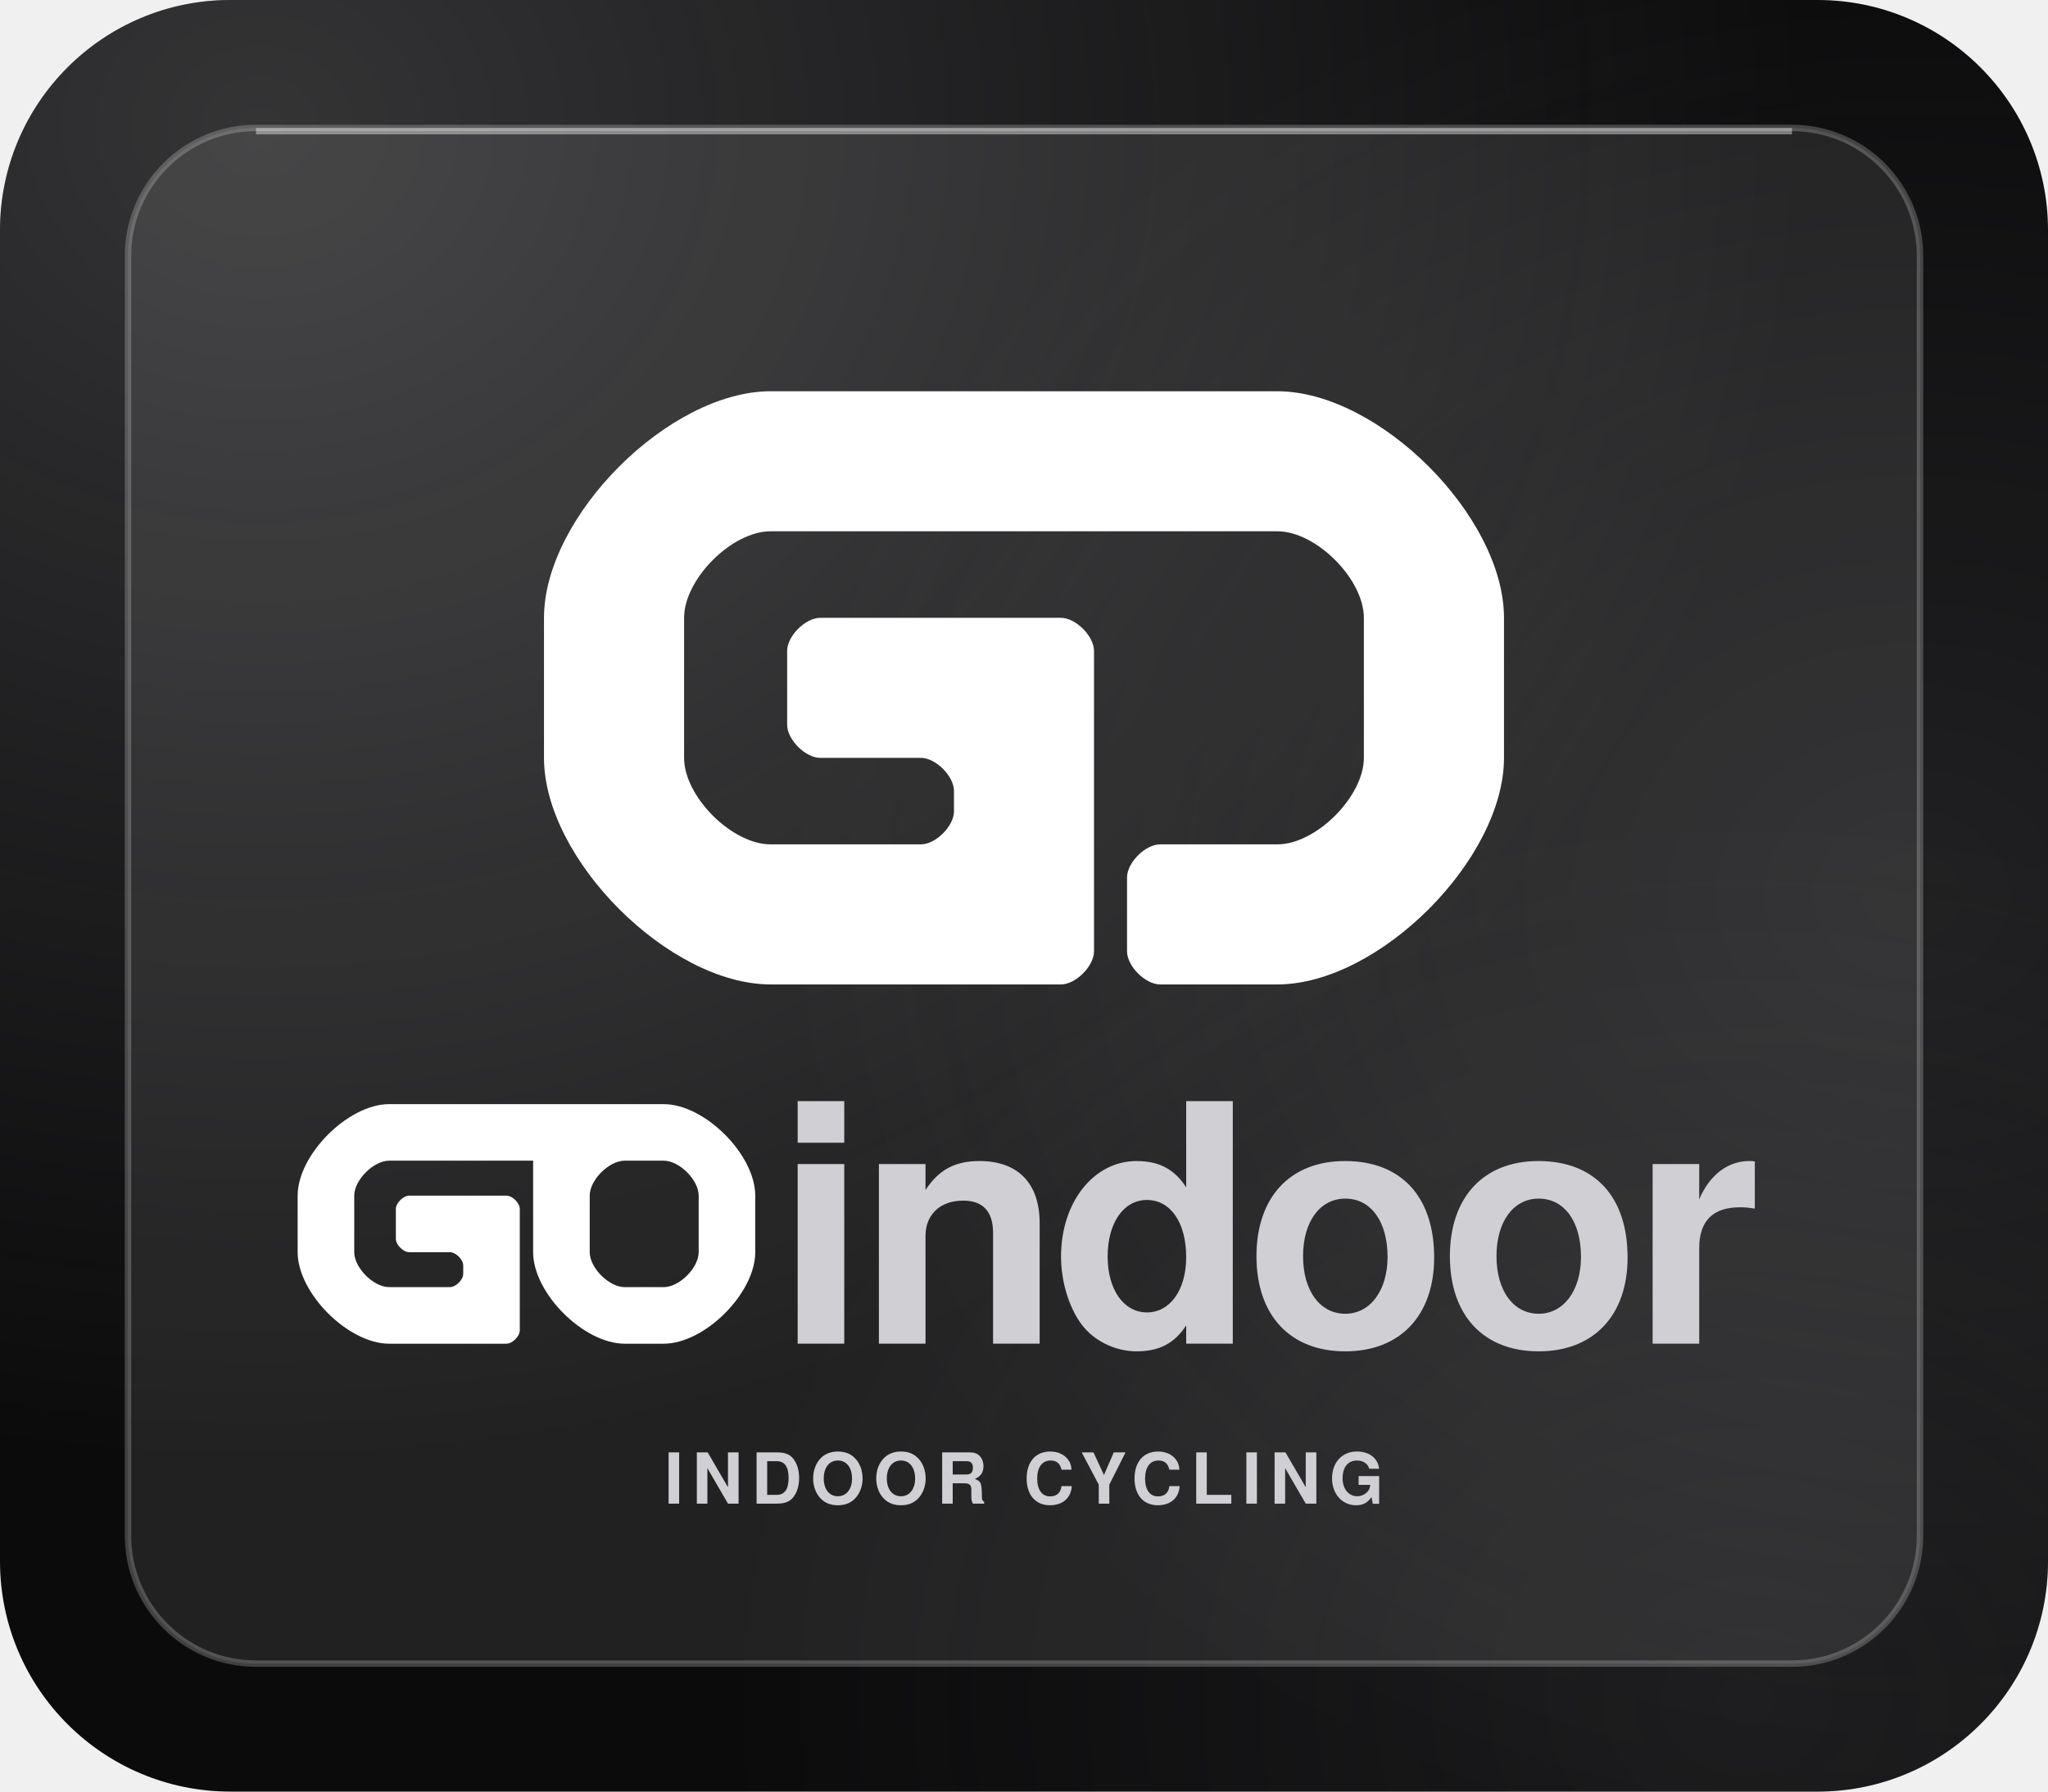
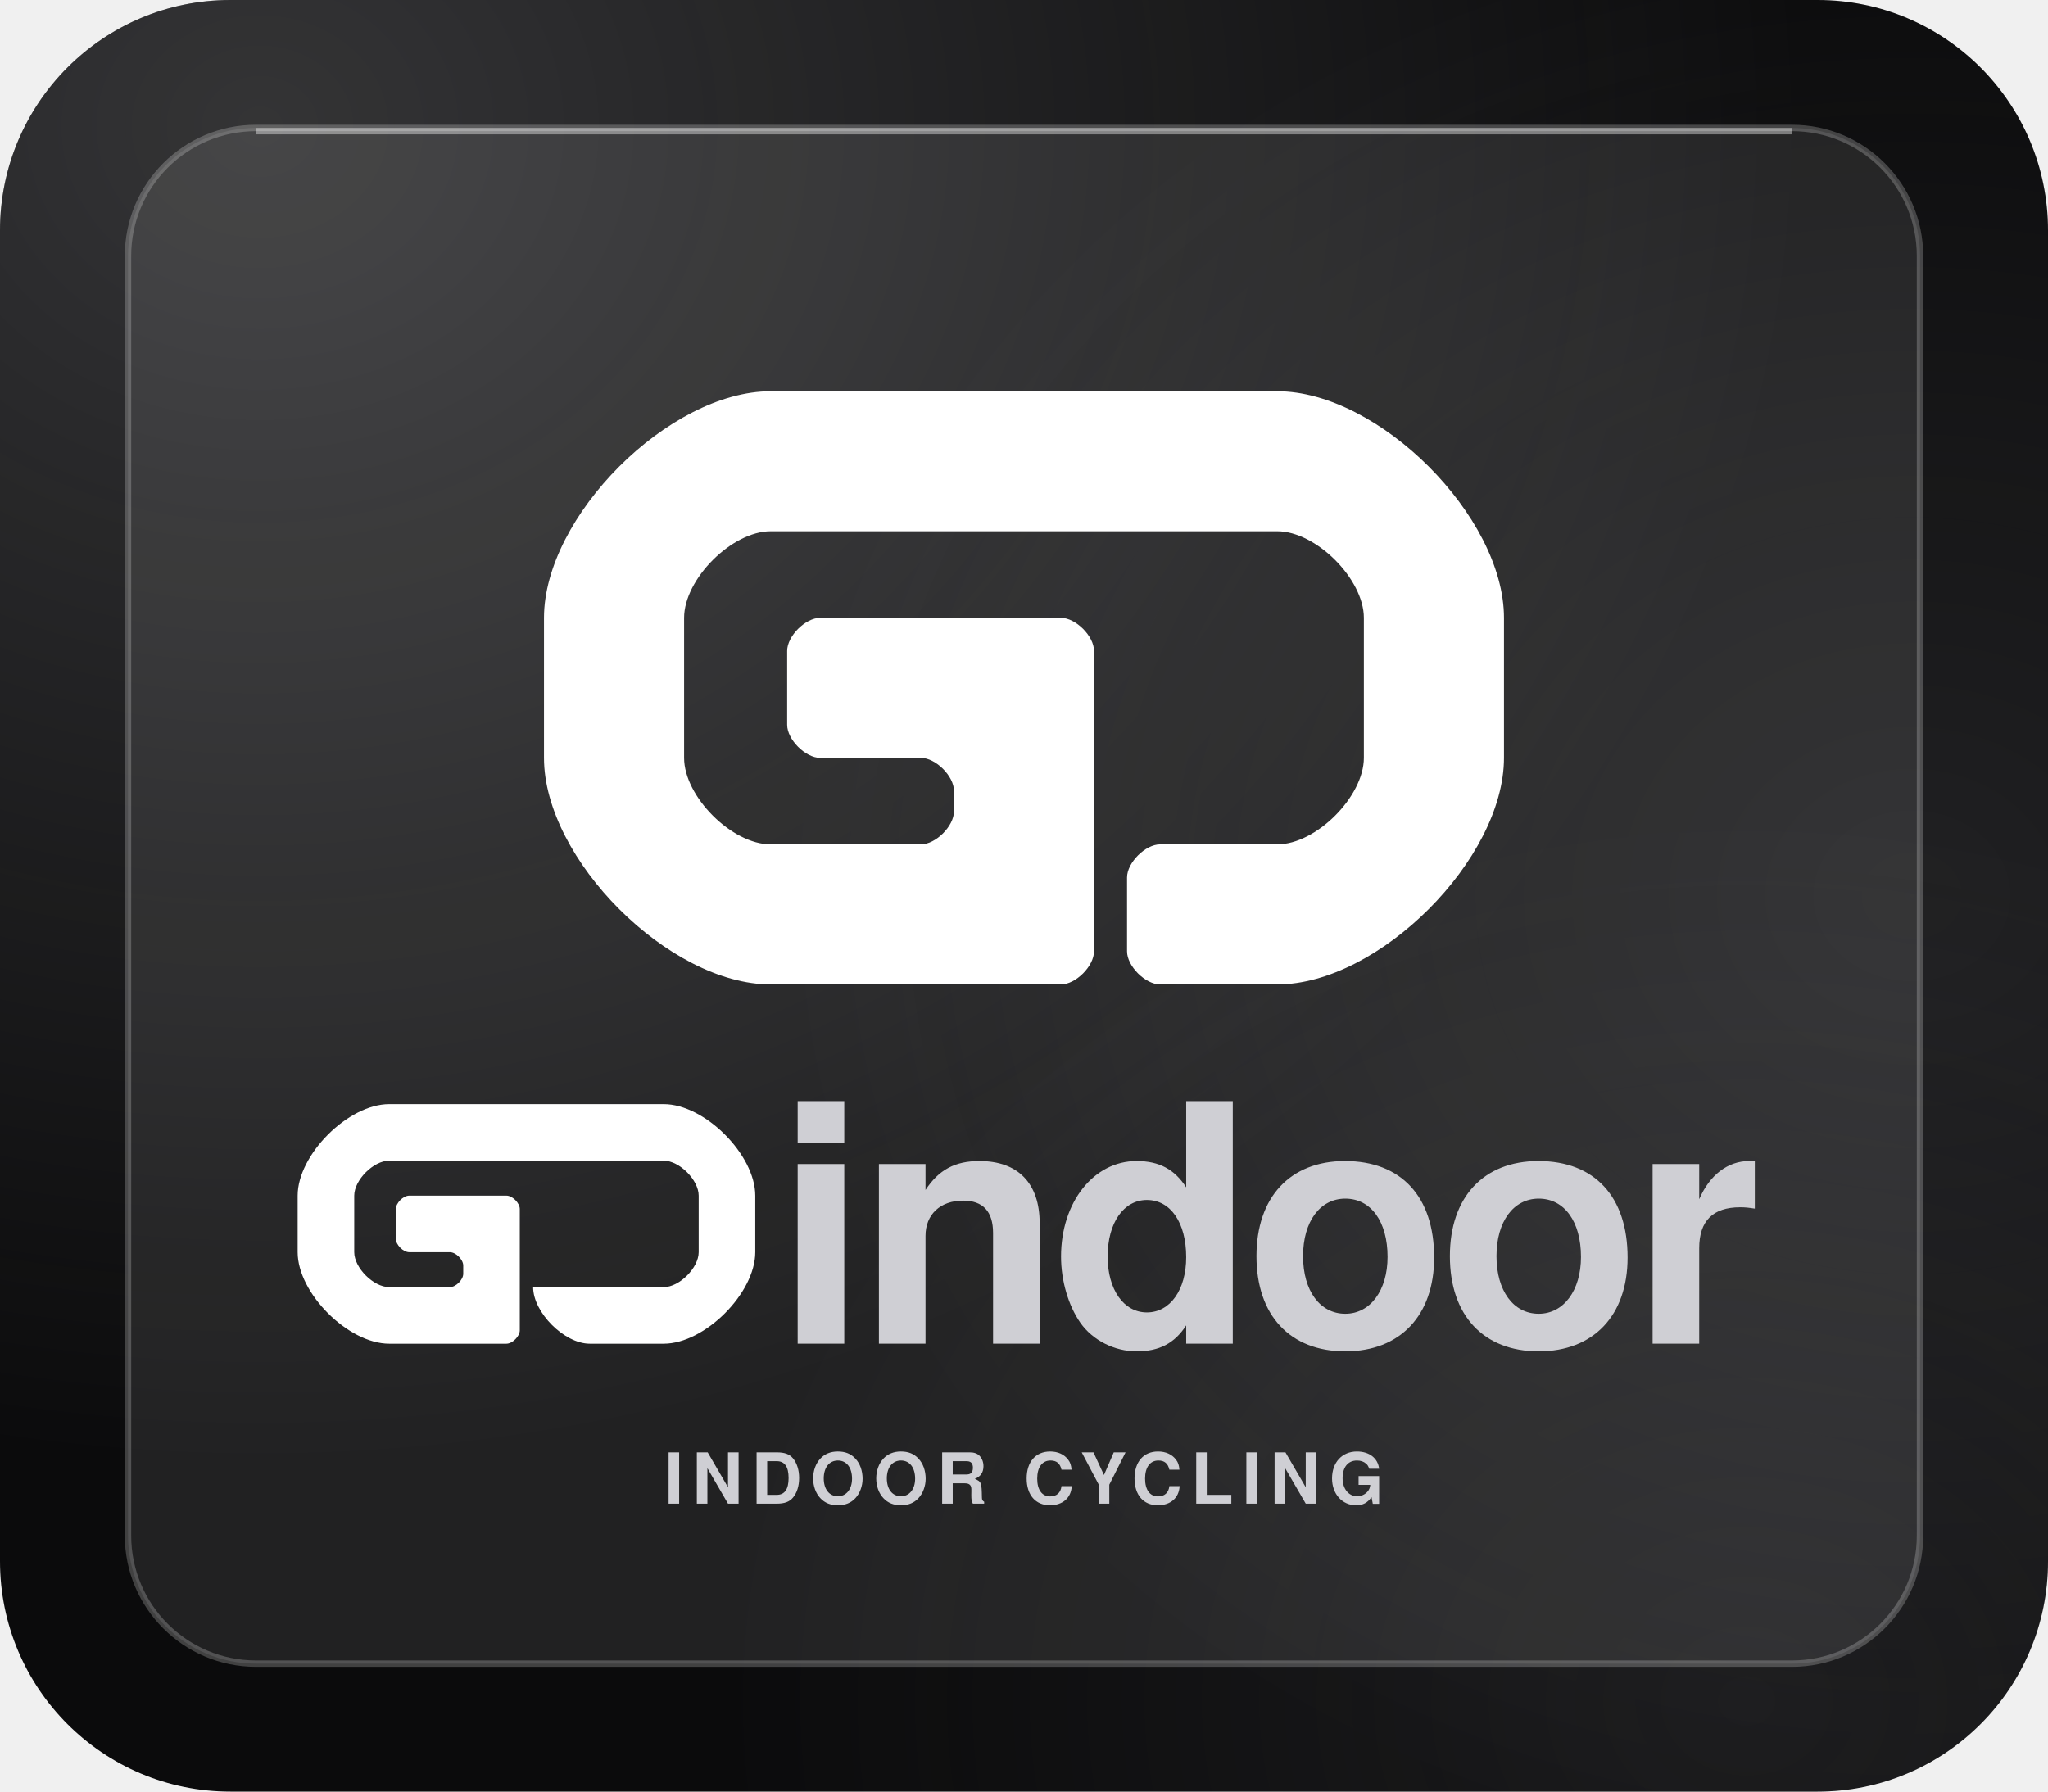
<svg xmlns="http://www.w3.org/2000/svg" viewBox="0 0 640 560" width="640" height="560" role="img" aria-label="GOindoor">
  <defs>
    <radialGradient id="ea" cx="0.13" cy="0.07" r="0.75">
      <stop offset="0" stop-color="#8a8a8e" stop-opacity="0.32" />
      <stop offset="1" stop-color="#8a8a8e" stop-opacity="0" />
    </radialGradient>
    <radialGradient id="eb" cx="0.93" cy="0.5" r="0.55">
      <stop offset="0" stop-color="#6b6b70" stop-opacity="0.22" />
      <stop offset="1" stop-color="#6b6b70" stop-opacity="0" />
    </radialGradient>
    <radialGradient id="ec" cx="0.85" cy="0.95" r="0.5">
      <stop offset="0" stop-color="#5a5a5f" stop-opacity="0.2" />
      <stop offset="1" stop-color="#5a5a5f" stop-opacity="0" />
    </radialGradient>
    <clipPath id="eclip">
      <rect width="640" height="560" rx="72" />
    </clipPath>
  </defs>
  <g clip-path="url(#eclip)">
    <rect width="640" height="560" fill="#0b0b0c" />
    <rect width="640" height="560" fill="url(#ea)" />
    <rect width="640" height="560" fill="url(#eb)" />
    <rect width="640" height="560" fill="url(#ec)" />
  </g>
  <rect x="40" y="40" width="560" height="480" rx="40" fill="rgba(255, 255, 255, 0.09)" stroke="rgba(255, 255, 255, 0.22)" stroke-width="2" />
  <line x1="80" y1="41" x2="560" y2="41" stroke="rgba(255, 255, 255, 0.4)" stroke-width="2" />
  <path transform="translate(30.01 -19.98) scale(5.0058)" fill="#ffffff" d="M27.965 42.570C27.965 36.234 35.777 28.422 42.113 28.422L73.746 28.422C80.078 28.422 87.895 36.234 87.895 42.570L87.895 51.313C87.895 57.645 80.078 65.461 73.746 65.461L66.430 65.461C65.504 65.461 64.363 64.320 64.363 63.395L64.363 58.781C64.363 57.855 65.504 56.715 66.430 56.715L73.746 56.715C76.164 56.715 79.148 53.730 79.148 51.313L79.148 42.570C79.148 40.148 76.164 37.164 73.746 37.164L42.113 37.164C39.695 37.164 36.711 40.148 36.711 42.570L36.711 51.313C36.711 53.730 39.695 56.715 42.113 56.715L51.492 56.715C52.418 56.715 53.559 55.578 53.559 54.652L53.559 53.375C53.559 52.453 52.418 51.313 51.492 51.313L45.207 51.313C44.285 51.313 43.145 50.172 43.145 49.250L43.145 44.633C43.145 43.711 44.285 42.570 45.207 42.570L60.238 42.570C61.160 42.570 62.301 43.711 62.301 44.633L62.301 63.395C62.301 64.320 61.160 65.461 60.238 65.461L42.113 65.461C35.777 65.461 27.965 57.645 27.965 51.313Z" />
  <g transform="translate(36.48 287.66) scale(2.0217)" fill="#ffffff" fill-rule="evenodd">
-     <path d="M27.965 42.570C27.965 36.234 35.777 28.422 42.113 28.422L84.551 28.422C90.887 28.422 98.699 36.234 98.699 42.570L98.699 51.313C98.699 57.649 90.887 65.461 84.551 65.461L78.511 65.461C72.175 65.461 64.363 57.649 64.363 51.313L64.363 37.164L42.113 37.164C39.695 37.164 36.711 40.148 36.711 42.570L36.711 51.313C36.711 53.730 39.695 56.715 42.113 56.715L51.492 56.715C52.418 56.715 53.559 55.578 53.559 54.652L53.559 53.375C53.559 52.453 52.418 51.313 51.492 51.313L45.207 51.313C44.285 51.313 43.145 50.172 43.145 49.250L43.145 44.633C43.145 43.711 44.285 42.570 45.207 42.570L60.238 42.570C61.160 42.570 62.301 43.711 62.301 44.633L62.301 63.395C62.301 64.320 61.160 65.461 60.238 65.461L42.113 65.461C35.777 65.461 27.965 57.645 27.965 51.313ZM73.109 42.566C73.109 40.148 76.093 37.164 78.511 37.164L84.551 37.164C86.969 37.164 89.953 40.148 89.953 42.566L89.953 51.313C89.953 53.731 86.969 56.715 84.551 56.715L78.511 56.715C76.093 56.715 73.109 53.731 73.109 51.313Z" />
+     <path d="M27.965 42.570C27.965 36.234 35.777 28.422 42.113 28.422L84.551 28.422C90.887 28.422 98.699 36.234 98.699 42.570L98.699 51.313C98.699 57.649 90.887 65.461 84.551 65.461L73.109 65.461C69.193 65.461 64.363 60.631 64.363 56.715L84.551 56.715C86.969 56.715 89.953 53.731 89.953 51.313L89.953 42.570C89.953 40.148 86.969 37.164 84.551 37.164L42.113 37.164C39.695 37.164 36.711 40.148 36.711 42.570L36.711 51.313C36.711 53.730 39.695 56.715 42.113 56.715L51.492 56.715C52.418 56.715 53.559 55.578 53.559 54.652L53.559 53.375C53.559 52.453 52.418 51.313 51.492 51.313L45.207 51.313C44.285 51.313 43.145 50.172 43.145 49.250L43.145 44.633C43.145 43.711 44.285 42.570 45.207 42.570L60.238 42.570C61.160 42.570 62.301 43.711 62.301 44.633L62.301 63.395C62.301 64.320 61.160 65.461 60.238 65.461L42.113 65.461C35.777 65.461 27.965 57.645 27.965 51.313Z" />
  </g>
  <text x="242.3" y="420" font-family="Helvetica, 'Helvetica Neue', Arial, 'Liberation Sans', sans-serif" font-weight="700" font-size="104" letter-spacing="-3.1" fill="#cfcfd4">indoor</text>
  <text x="320" y="470" text-anchor="middle" font-family="Helvetica, 'Helvetica Neue', Arial, 'Liberation Sans', sans-serif" font-weight="700" font-size="22" letter-spacing="2.6" fill="#cfcfd4">INDOOR CYCLING</text>
</svg>
